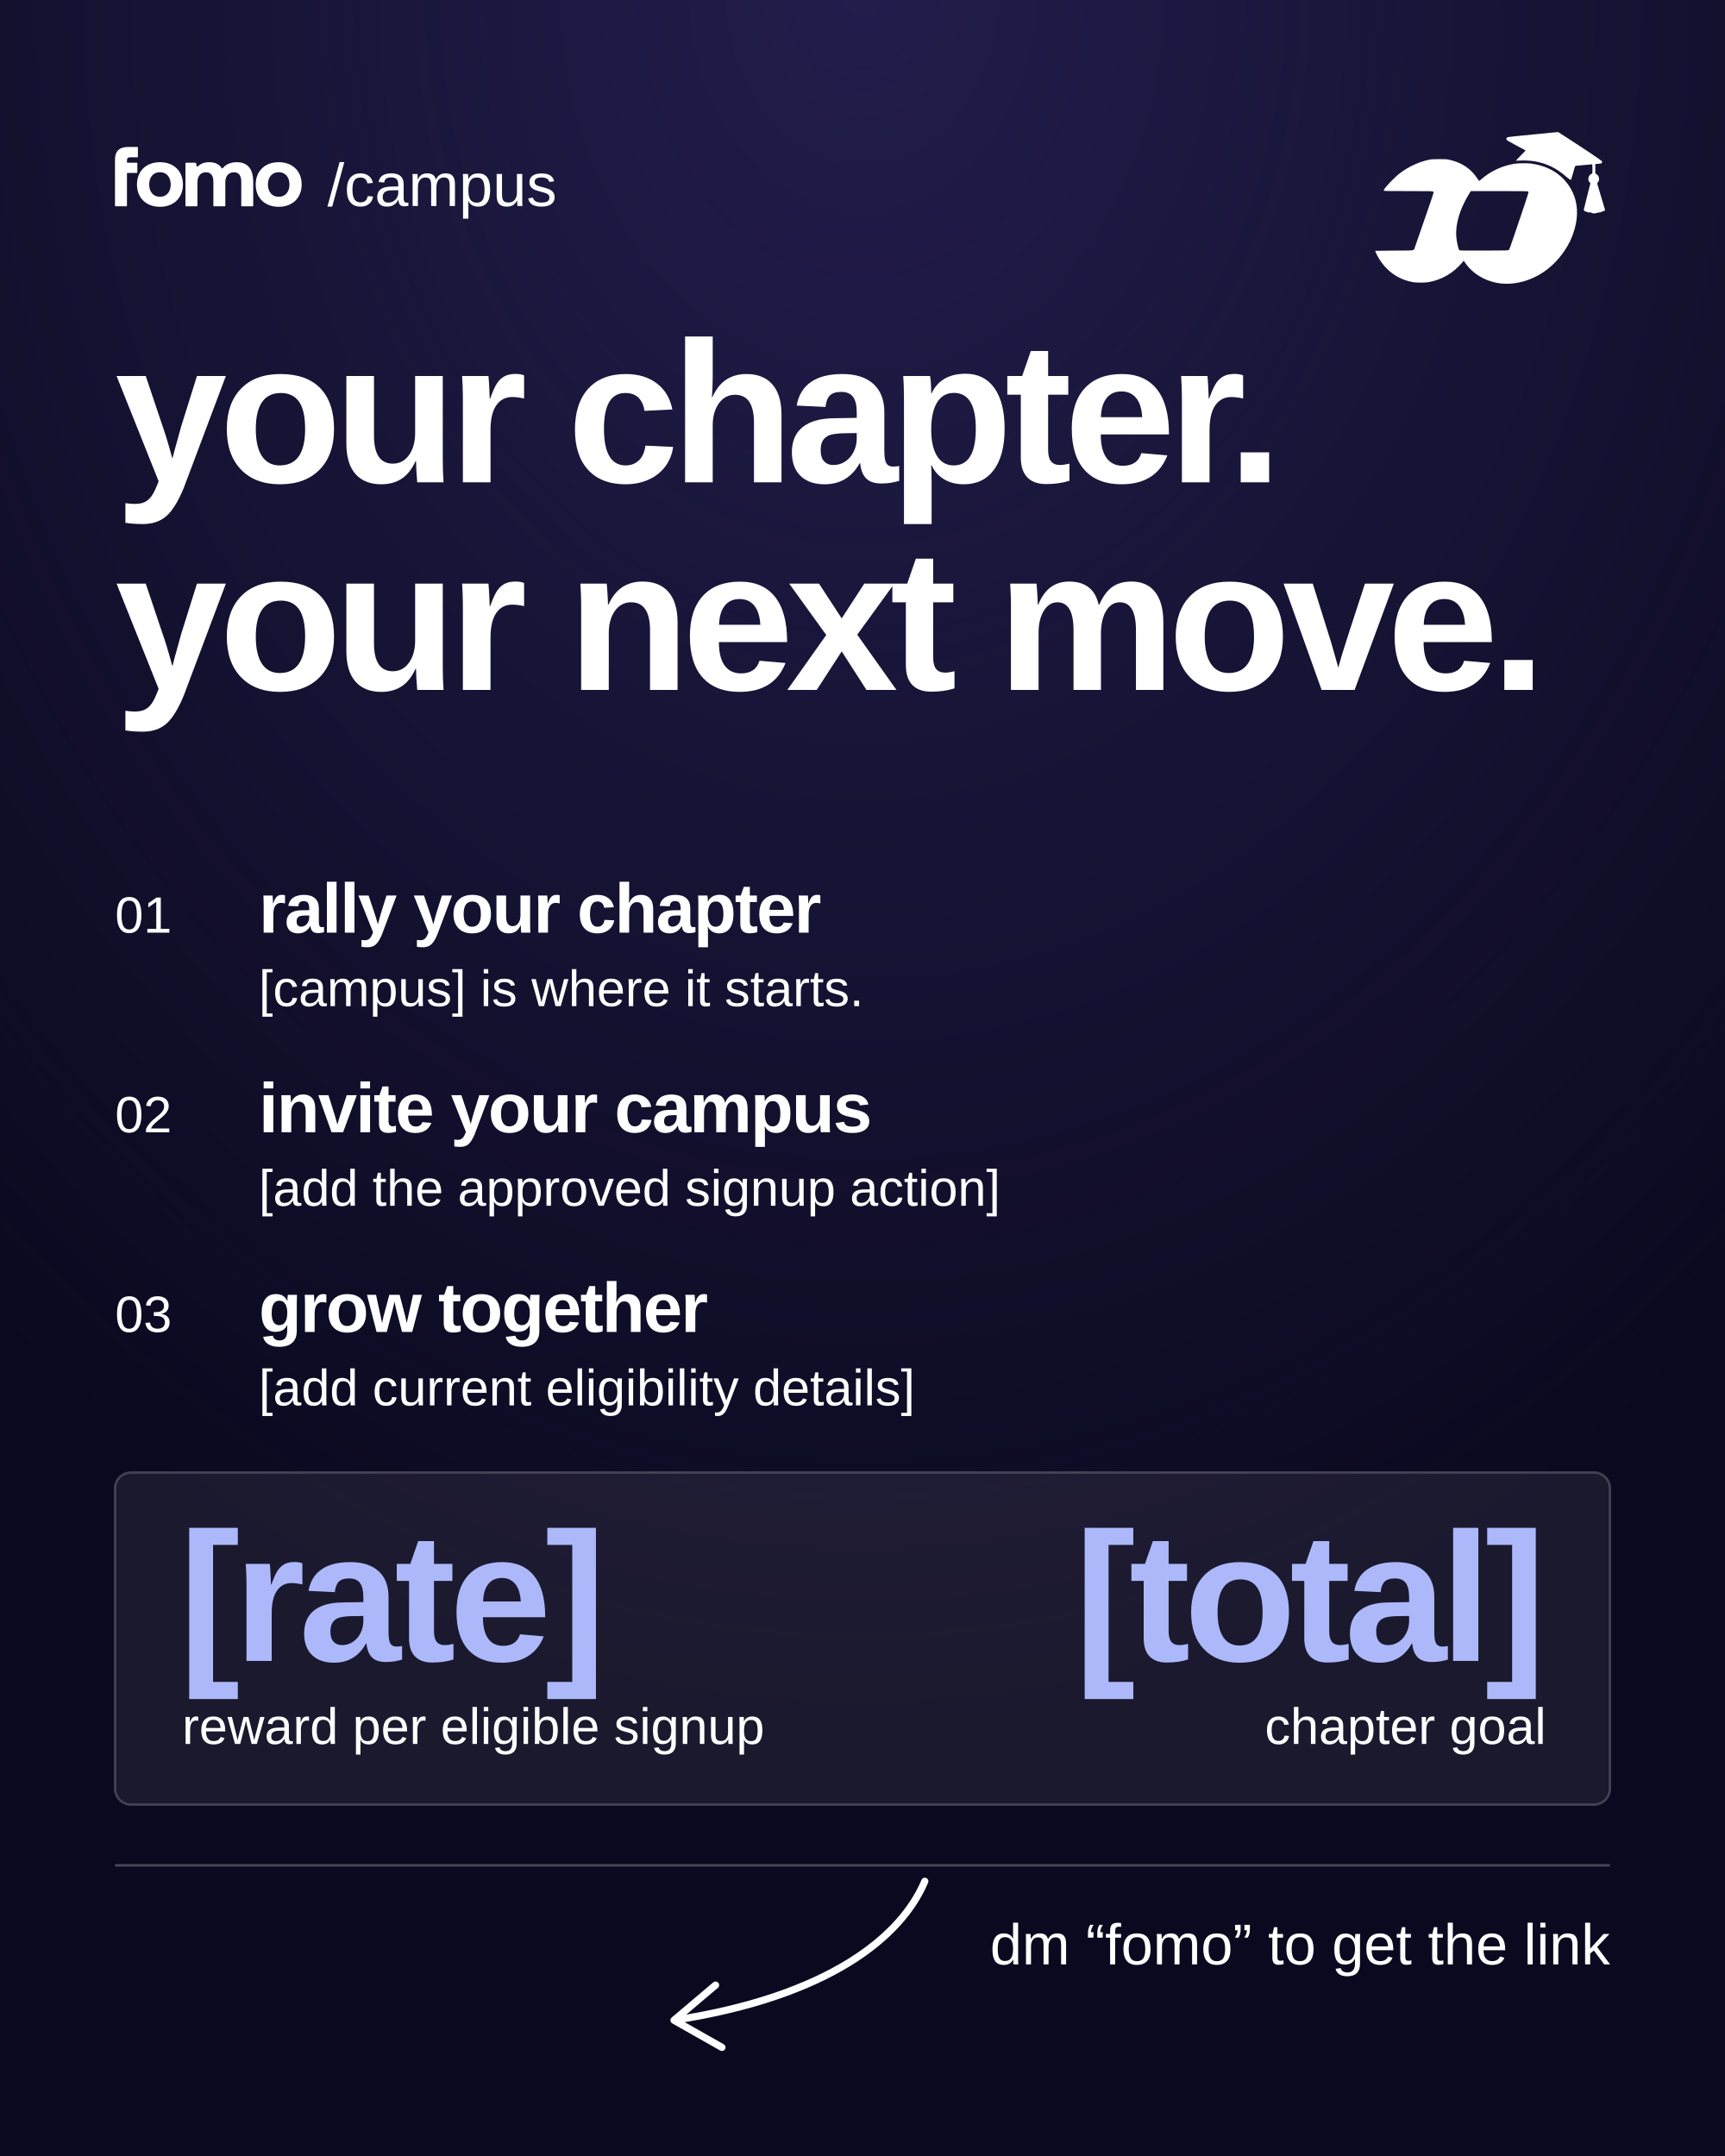
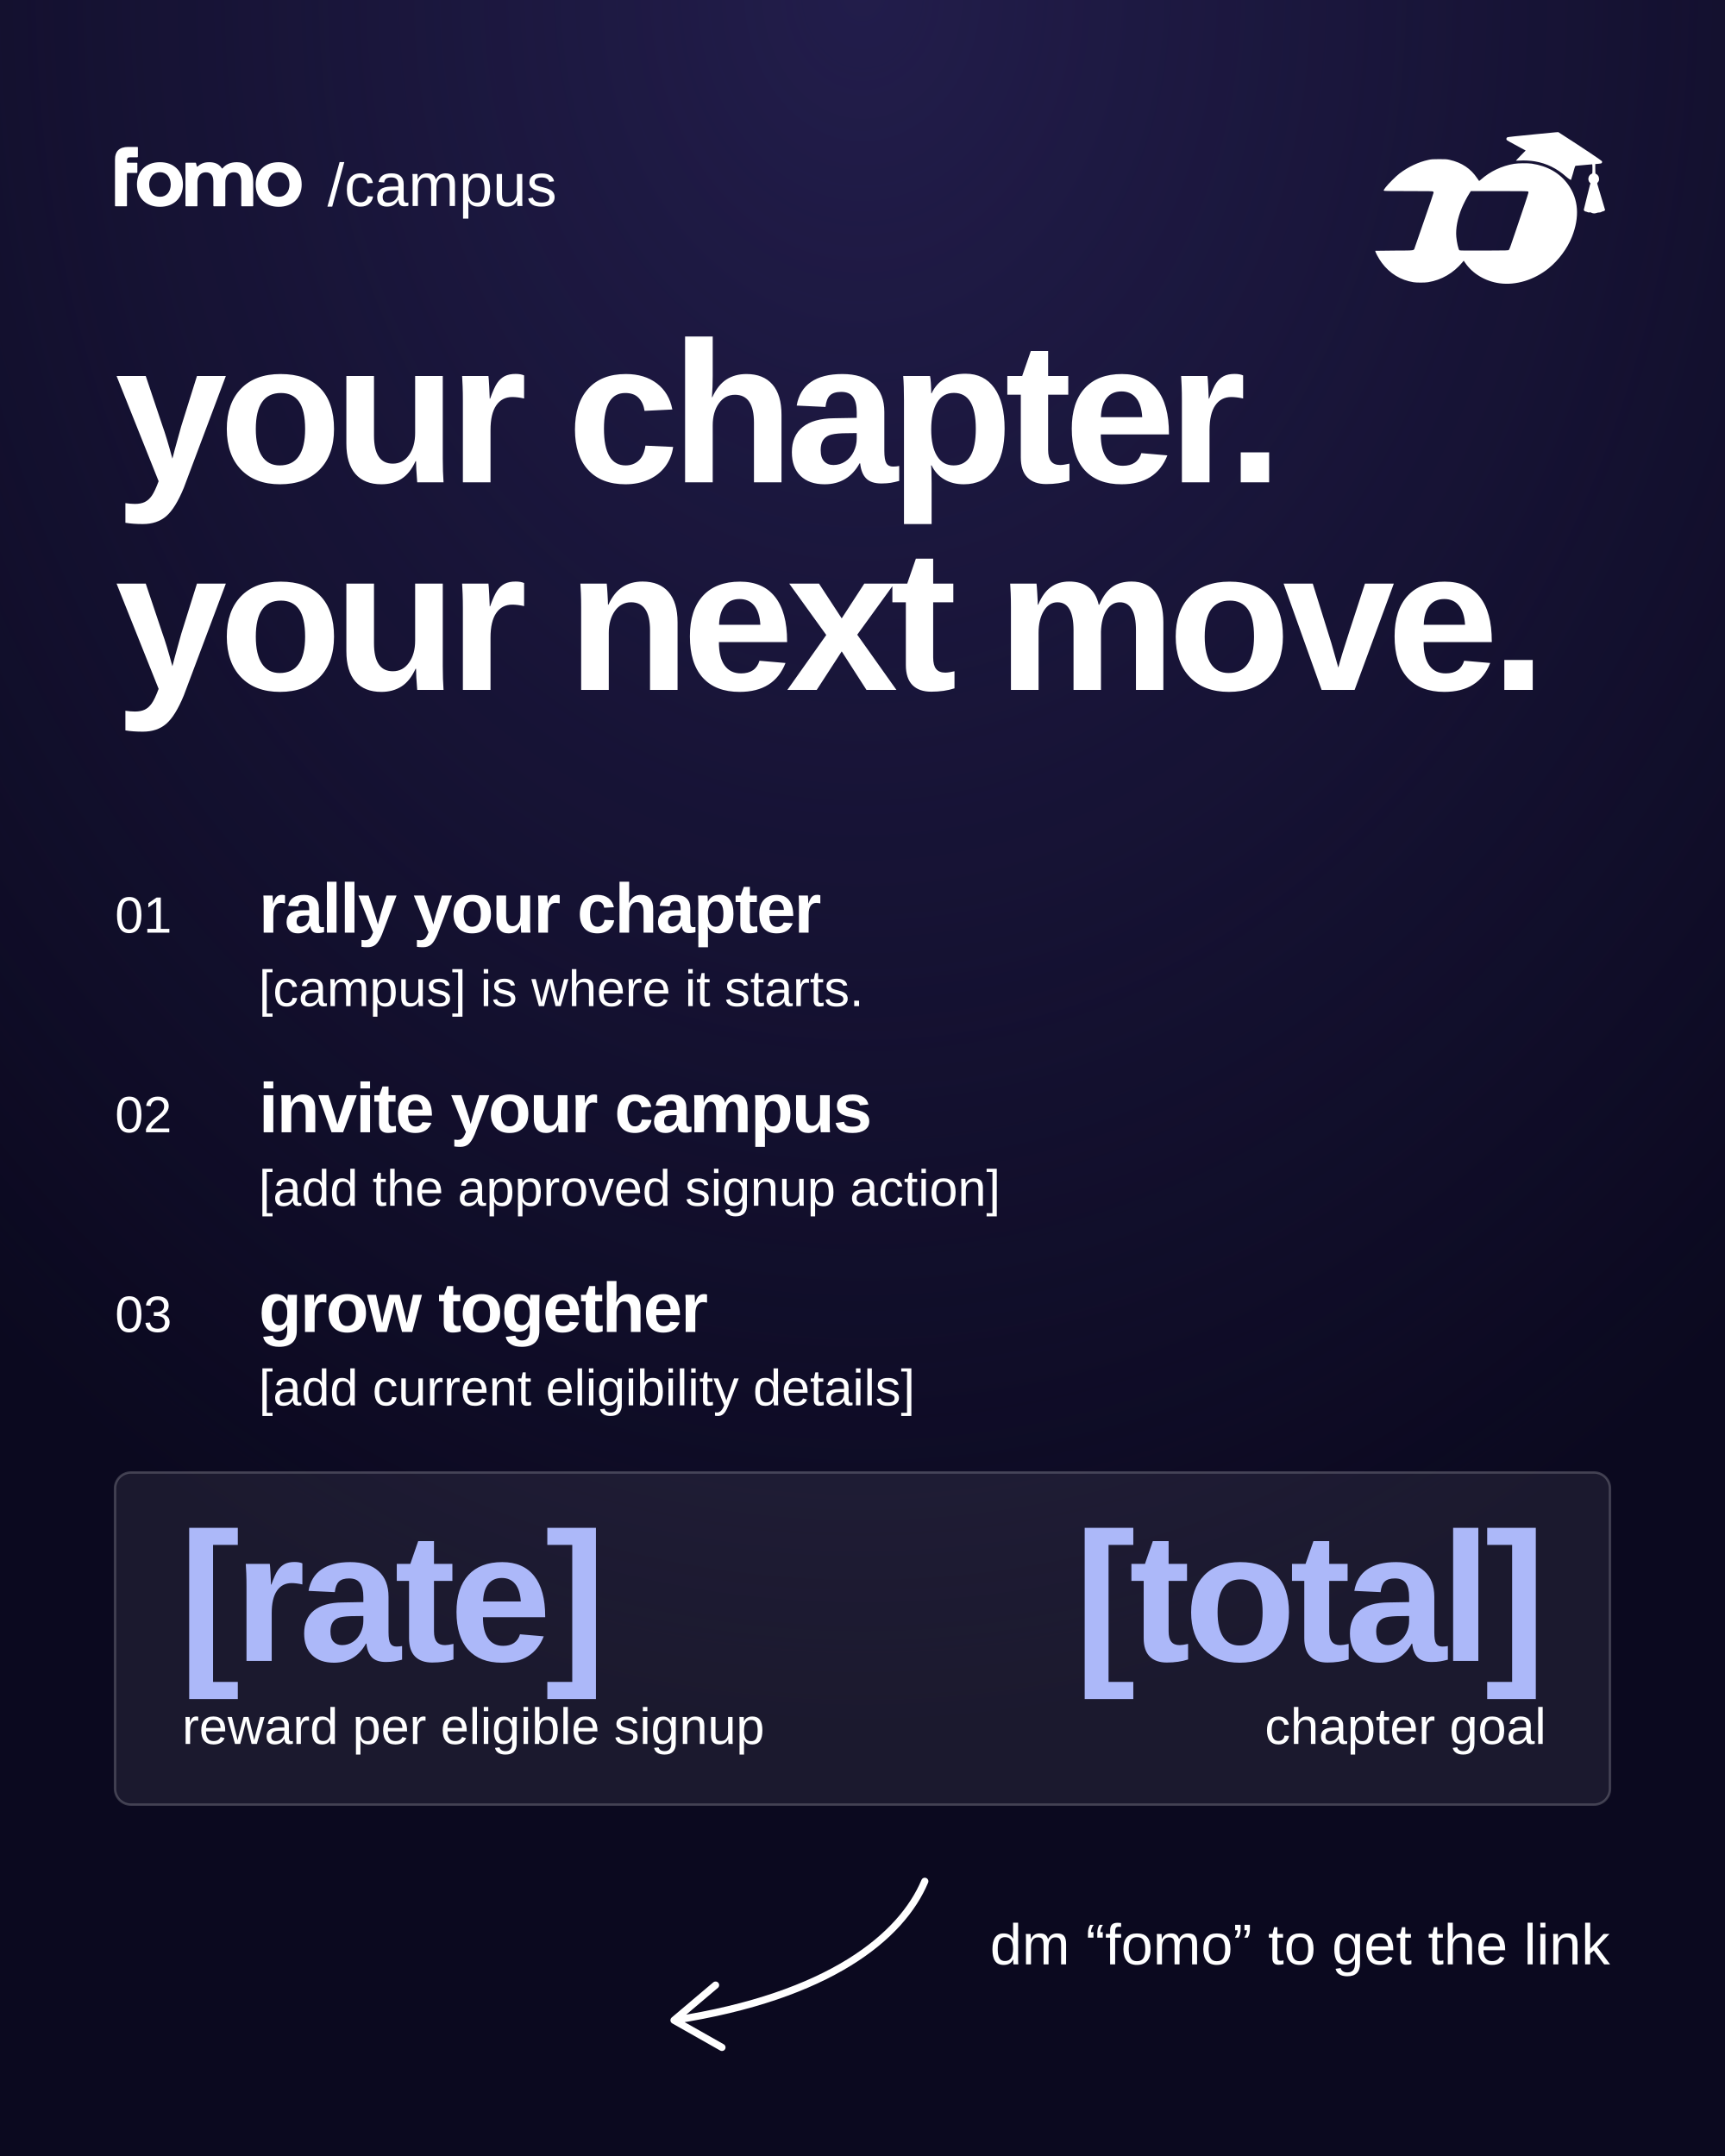
<svg xmlns="http://www.w3.org/2000/svg" xmlns:xlink="http://www.w3.org/1999/xlink" width="1080" height="1350" viewBox="0 0 1080 1350" role="img" aria-labelledby="title description">
  <defs>
    <style>text{font-family:Aeonik,Arial,sans-serif}</style>
    <symbol id="fomo-campus-mark" viewBox="0 0 620 415">
      <g fill="currentColor" fill-rule="evenodd" transform="translate(-240.190 -291.993) scale(0.815589)">
        <path d="M704.000,851.489 C659.298,845.350 618.849,821.276 595.279,786.779 L590.531,779.831 L586.540,784.665 C558.138,819.063 520.232,841.118 477.500,848.109 C467.438,849.755 440.897,849.775 431.000,848.144 C390.066,841.399 356.287,820.720 330.727,786.759 C320.650,773.369 307.823,749.353 310.282,748.480 C310.952,748.242 338.147,747.924 370.715,747.774 C437.969,747.463 431.842,748.359 435.217,738.339 C436.299,735.128 440.265,723.725 444.030,713.000 C452.124,689.943 474.687,624.651 486.579,589.869 C491.210,576.322 495.000,564.542 495.000,563.691 C495.000,562.839 494.293,561.436 493.429,560.571 C492.027,559.170 483.541,559.000 415.051,559.000 C348.565,559.000 338.080,558.802 337.020,557.524 C336.010,556.307 336.975,554.517 342.549,547.274 C351.040,536.242 375.944,511.356 386.500,503.355 C415.124,481.659 446.747,466.787 479.000,459.852 C488.127,457.890 492.509,457.588 512.500,457.547 C533.032,457.505 536.614,457.749 545.881,459.824 C584.401,468.449 613.143,487.752 633.619,518.750 C636.617,523.288 639.264,527.000 639.501,527.000 C639.739,527.000 642.144,525.037 644.846,522.637 C674.311,496.467 711.276,478.895 750.500,472.411 C763.328,470.290 794.041,469.982 806.500,471.849 C856.836,479.392 895.899,501.942 921.968,538.507 C954.832,584.602 958.909,641.335 933.881,704.280 C919.198,741.207 891.383,778.611 859.500,804.302 C813.865,841.075 756.010,858.632 704.000,851.489 Z M733.852,745.500 C734.901,744.400 737.568,738.100 739.778,731.500 C741.988,724.900 748.839,704.875 755.003,687.000 C774.125,631.539 796.000,565.624 796.000,563.462 C796.000,562.328 795.460,560.860 794.800,560.200 C793.884,559.284 772.221,559.000 703.396,559.000 L613.193,559.000 L607.900,567.250 C600.996,578.011 590.163,598.929 584.528,612.379 C570.986,644.701 564.625,678.053 567.010,704.228 C568.643,722.141 573.768,744.378 576.815,746.768 C578.095,747.772 594.392,747.980 655.188,747.768 C730.463,747.505 731.982,747.461 733.852,745.500 Z M998.299,628.894 C996.539,628.385 994.824,627.524 994.489,626.982 C994.146,626.428 992.190,626.266 990.022,626.612 C987.410,627.030 985.121,626.708 982.929,625.615 C981.149,624.727 978.923,624.000 977.981,624.000 C975.197,624.000 970.787,619.991 971.523,618.130 C971.877,617.233 975.979,600.548 980.638,581.052 C985.297,561.556 989.956,543.106 990.991,540.052 L992.872,534.500 L990.500,532.000 C982.248,523.304 985.952,507.770 997.250,503.694 C998.807,503.132 999.000,501.464 999.000,488.531 C999.000,480.539 998.672,474.000 998.272,474.000 C995.946,474.000 949.957,478.091 947.317,478.533 C943.666,479.144 944.526,477.033 936.947,504.000 C934.088,514.175 931.444,522.838 931.072,523.252 C930.186,524.238 922.689,519.440 916.433,513.885 C885.904,486.771 853.740,470.988 815.991,464.599 C802.027,462.235 782.154,461.195 768.545,462.114 C761.969,462.559 756.404,462.737 756.178,462.511 C755.952,462.285 762.816,454.929 771.432,446.164 L787.096,430.229 L769.798,420.922 C739.352,404.542 727.553,397.893 726.782,396.682 C725.220,394.225 725.982,390.057 728.250,388.655 C729.634,387.800 738.967,386.442 752.500,385.127 C764.600,383.951 796.325,380.774 823.000,378.067 C849.675,375.360 875.775,372.844 881.000,372.477 L890.500,371.808 L909.000,383.723 C968.284,421.904 1027.749,461.663 1028.963,463.931 C1030.330,466.486 1029.516,469.662 1027.182,470.880 C1026.257,471.362 1021.562,472.077 1016.750,472.468 L1008.000,473.180 L1008.000,488.590 C1008.000,499.093 1008.349,504.000 1009.096,504.000 C1011.343,504.000 1016.111,508.296 1018.023,512.044 C1020.213,516.339 1020.635,523.898 1018.875,527.316 C1018.256,528.517 1016.830,530.510 1015.706,531.745 C1013.883,533.746 1013.790,534.397 1014.850,537.745 C1015.504,539.810 1021.252,559.030 1027.624,580.456 L1039.210,619.412 L1036.994,621.206 C1035.775,622.193 1033.954,623.000 1032.946,623.000 C1031.939,623.000 1029.564,623.915 1027.670,625.032 C1025.599,626.254 1022.684,627.005 1020.362,626.915 C1018.238,626.833 1014.700,627.473 1012.500,628.339 C1008.042,630.092 1003.110,630.285 998.299,628.894 Z" />
      </g>
    </symbol>
    <symbol id="fomo-wordmark" viewBox="0 0 352 113">
      <path d="M0.003 23.325C0.003 8.468 7.991 0 24.923 0H42.105C42.675 0 43.134 0.46 43.134 1.029V18.462C43.134 19.031 42.675 19.49 42.105 19.49H28.757C24.443 19.49 22.526 21.408 22.526 25.561V28.685C22.526 29.255 22.985 29.714 23.555 29.714H41.076C41.646 29.714 42.105 30.174 42.105 30.743V48.014C42.105 48.584 41.646 49.043 41.076 49.043H23.555C22.985 49.043 22.526 49.503 22.526 50.072V110.797C22.526 111.366 22.066 111.826 21.497 111.826H1.029C0.46 111.826 0 111.366 0 110.797V23.325H0.003Z" fill="currentColor" />
      <path d="M41.381 70.769C41.381 45.528 58.636 28.757 84.673 28.757C110.711 28.757 127.965 45.531 127.965 70.769C127.965 96.008 110.711 112.782 84.673 112.782C58.636 112.782 41.381 96.008 41.381 70.769ZM104.959 70.769C104.959 57.192 97.291 47.606 84.67 47.606C72.049 47.606 64.384 57.192 64.384 70.769C64.384 84.347 72.052 93.933 84.67 93.933C97.287 93.933 104.959 84.347 104.959 70.769Z" fill="currentColor" />
      <path d="M260.369 65.978V110.796C260.369 111.366 259.909 111.825 259.34 111.825H238.872C238.302 111.825 237.843 111.366 237.843 110.796V65.817C237.843 53.995 233.371 47.767 223.785 47.767C214.199 47.767 207.491 54.794 207.81 67.415V110.796C207.81 111.366 207.35 111.825 206.781 111.825H186.313C185.744 111.825 185.284 111.366 185.284 110.796V65.817C185.284 53.995 180.812 47.767 171.065 47.767C161.318 47.767 155.251 55.117 155.251 66.616V110.796C155.251 111.366 154.792 111.825 154.222 111.825H133.754C133.185 111.825 132.725 111.366 132.725 110.796V30.746C132.725 30.177 133.185 29.717 133.754 29.717H151.571C152.044 29.717 152.456 30.039 152.569 30.495L154.088 36.58C154.246 37.211 155.028 37.447 155.501 37.002C160.183 32.615 166.476 28.757 177.451 28.757C186.961 28.757 195.882 31.703 201.246 40.284C201.565 40.791 202.281 40.836 202.652 40.362C208.307 33.136 217.317 28.757 229.687 28.757C245.662 28.757 260.358 37.063 260.358 65.978H260.369Z" fill="currentColor" />
      <path d="M265.029 70.769C265.029 45.528 282.284 28.757 308.321 28.757C334.359 28.757 351.613 45.531 351.613 70.769C351.613 96.008 334.359 112.782 308.321 112.782C282.284 112.782 265.029 96.008 265.029 70.769ZM328.607 70.769C328.607 57.192 320.939 47.606 308.318 47.606C295.697 47.606 288.032 57.192 288.032 70.769C288.032 84.347 295.7 93.933 308.318 93.933C320.935 93.933 328.607 84.347 328.607 70.769Z" fill="currentColor" />
    </symbol>
    <radialGradient id="glow" cx="0.5" cy="0" r="0.8">
      <stop stop-color="#221D4B" stop-opacity="1" />
      <stop offset="1" stop-color="#221D4B" stop-opacity="0" />
    </radialGradient>
  </defs>
  <g id="background">
    <rect width="1080" height="1350" fill="#0B091F" />
    <rect width="1080" height="1350" fill="url(#glow)" />
  </g>
  <g id="brand" color="#FFFFFF">
    <use href="#fomo-wordmark" xlink:href="#fomo-wordmark" x="72" y="92" width="117" height="37.560" />
    <text x="205" y="129" font-size="38" fill="#FFFFFF" font-weight="500">/campus</text>
    <use href="#fomo-campus-mark" xlink:href="#fomo-campus-mark" x="858" y="80" width="150" height="100.403" />
  </g>
  <g id="editable-invitation-headline">
    <text x="72" y="302" font-size="126" fill="#FFFFFF" font-weight="700" letter-spacing="-5">your chapter.</text>
    <text x="72" y="432" font-size="126" fill="#FFFFFF" font-weight="700" letter-spacing="-5">your next move.</text>
  </g>
  <g id="editable-three-steps">
    <g id="step-1">
      <text x="72" y="584" font-size="32" fill="#FFFFFF" font-weight="500">01</text>
      <text x="162" y="584" font-size="44" fill="#FFFFFF" font-weight="700" letter-spacing="-1">rally your chapter</text>
      <text x="162" y="630" font-size="32" fill="#FFFFFF" font-weight="400">[campus] is where it starts.</text>
    </g>
    <g id="step-2">
      <text x="72" y="709" font-size="32" fill="#FFFFFF" font-weight="500">02</text>
      <text x="162" y="709" font-size="44" fill="#FFFFFF" font-weight="700" letter-spacing="-1">invite your campus</text>
      <text x="162" y="755" font-size="32" fill="#FFFFFF" font-weight="400">[add the approved signup action]</text>
    </g>
    <g id="step-3">
      <text x="72" y="834" font-size="32" fill="#FFFFFF" font-weight="500">03</text>
      <text x="162" y="834" font-size="44" fill="#FFFFFF" font-weight="700" letter-spacing="-1">grow together</text>
      <text x="162" y="880" font-size="32" fill="#FFFFFF" font-weight="400">[add current eligibility details]</text>
    </g>
  </g>
  <g id="editable-approved-offer">
    <rect id="reward-panel" x="72" y="922" width="936" height="208" rx="10" fill="#FFFFFF" fill-opacity="0.07" stroke="#FFFFFF" stroke-opacity=".2" stroke-width="1.5" />
    <text x="112" y="1040" font-size="115" fill="#ACB8F9" font-weight="700" letter-spacing="-4">[rate]</text>
    <text x="968" y="1040" font-size="115" fill="#ACB8F9" font-weight="700" text-anchor="end" letter-spacing="-4">[total]</text>
    <text x="114" y="1092" font-size="32" fill="#FFFFFF" font-weight="400">reward per eligible signup</text>
    <text x="968" y="1092" font-size="32" fill="#FFFFFF" font-weight="400" text-anchor="end">chapter goal</text>
  </g>
  <g id="editable-call-to-action">
-     <path d="M72 1168 H1008" fill="none" stroke="#FFFFFF" stroke-opacity=".25" stroke-width="1.5" />
    <text x="1008" y="1230" font-size="36" fill="#FFFFFF" font-weight="500" text-anchor="end">dm “fomo” to get the link</text>
    <path id="cta-arrow" d="M157 0C142.5 34.5 97.5 72 0 87M26 65L0 87L30 104" transform="translate(422 1178)" fill="none" stroke="#FFFFFF" stroke-width="4.5" stroke-linecap="round" stroke-linejoin="round" />
  </g>
</svg>
